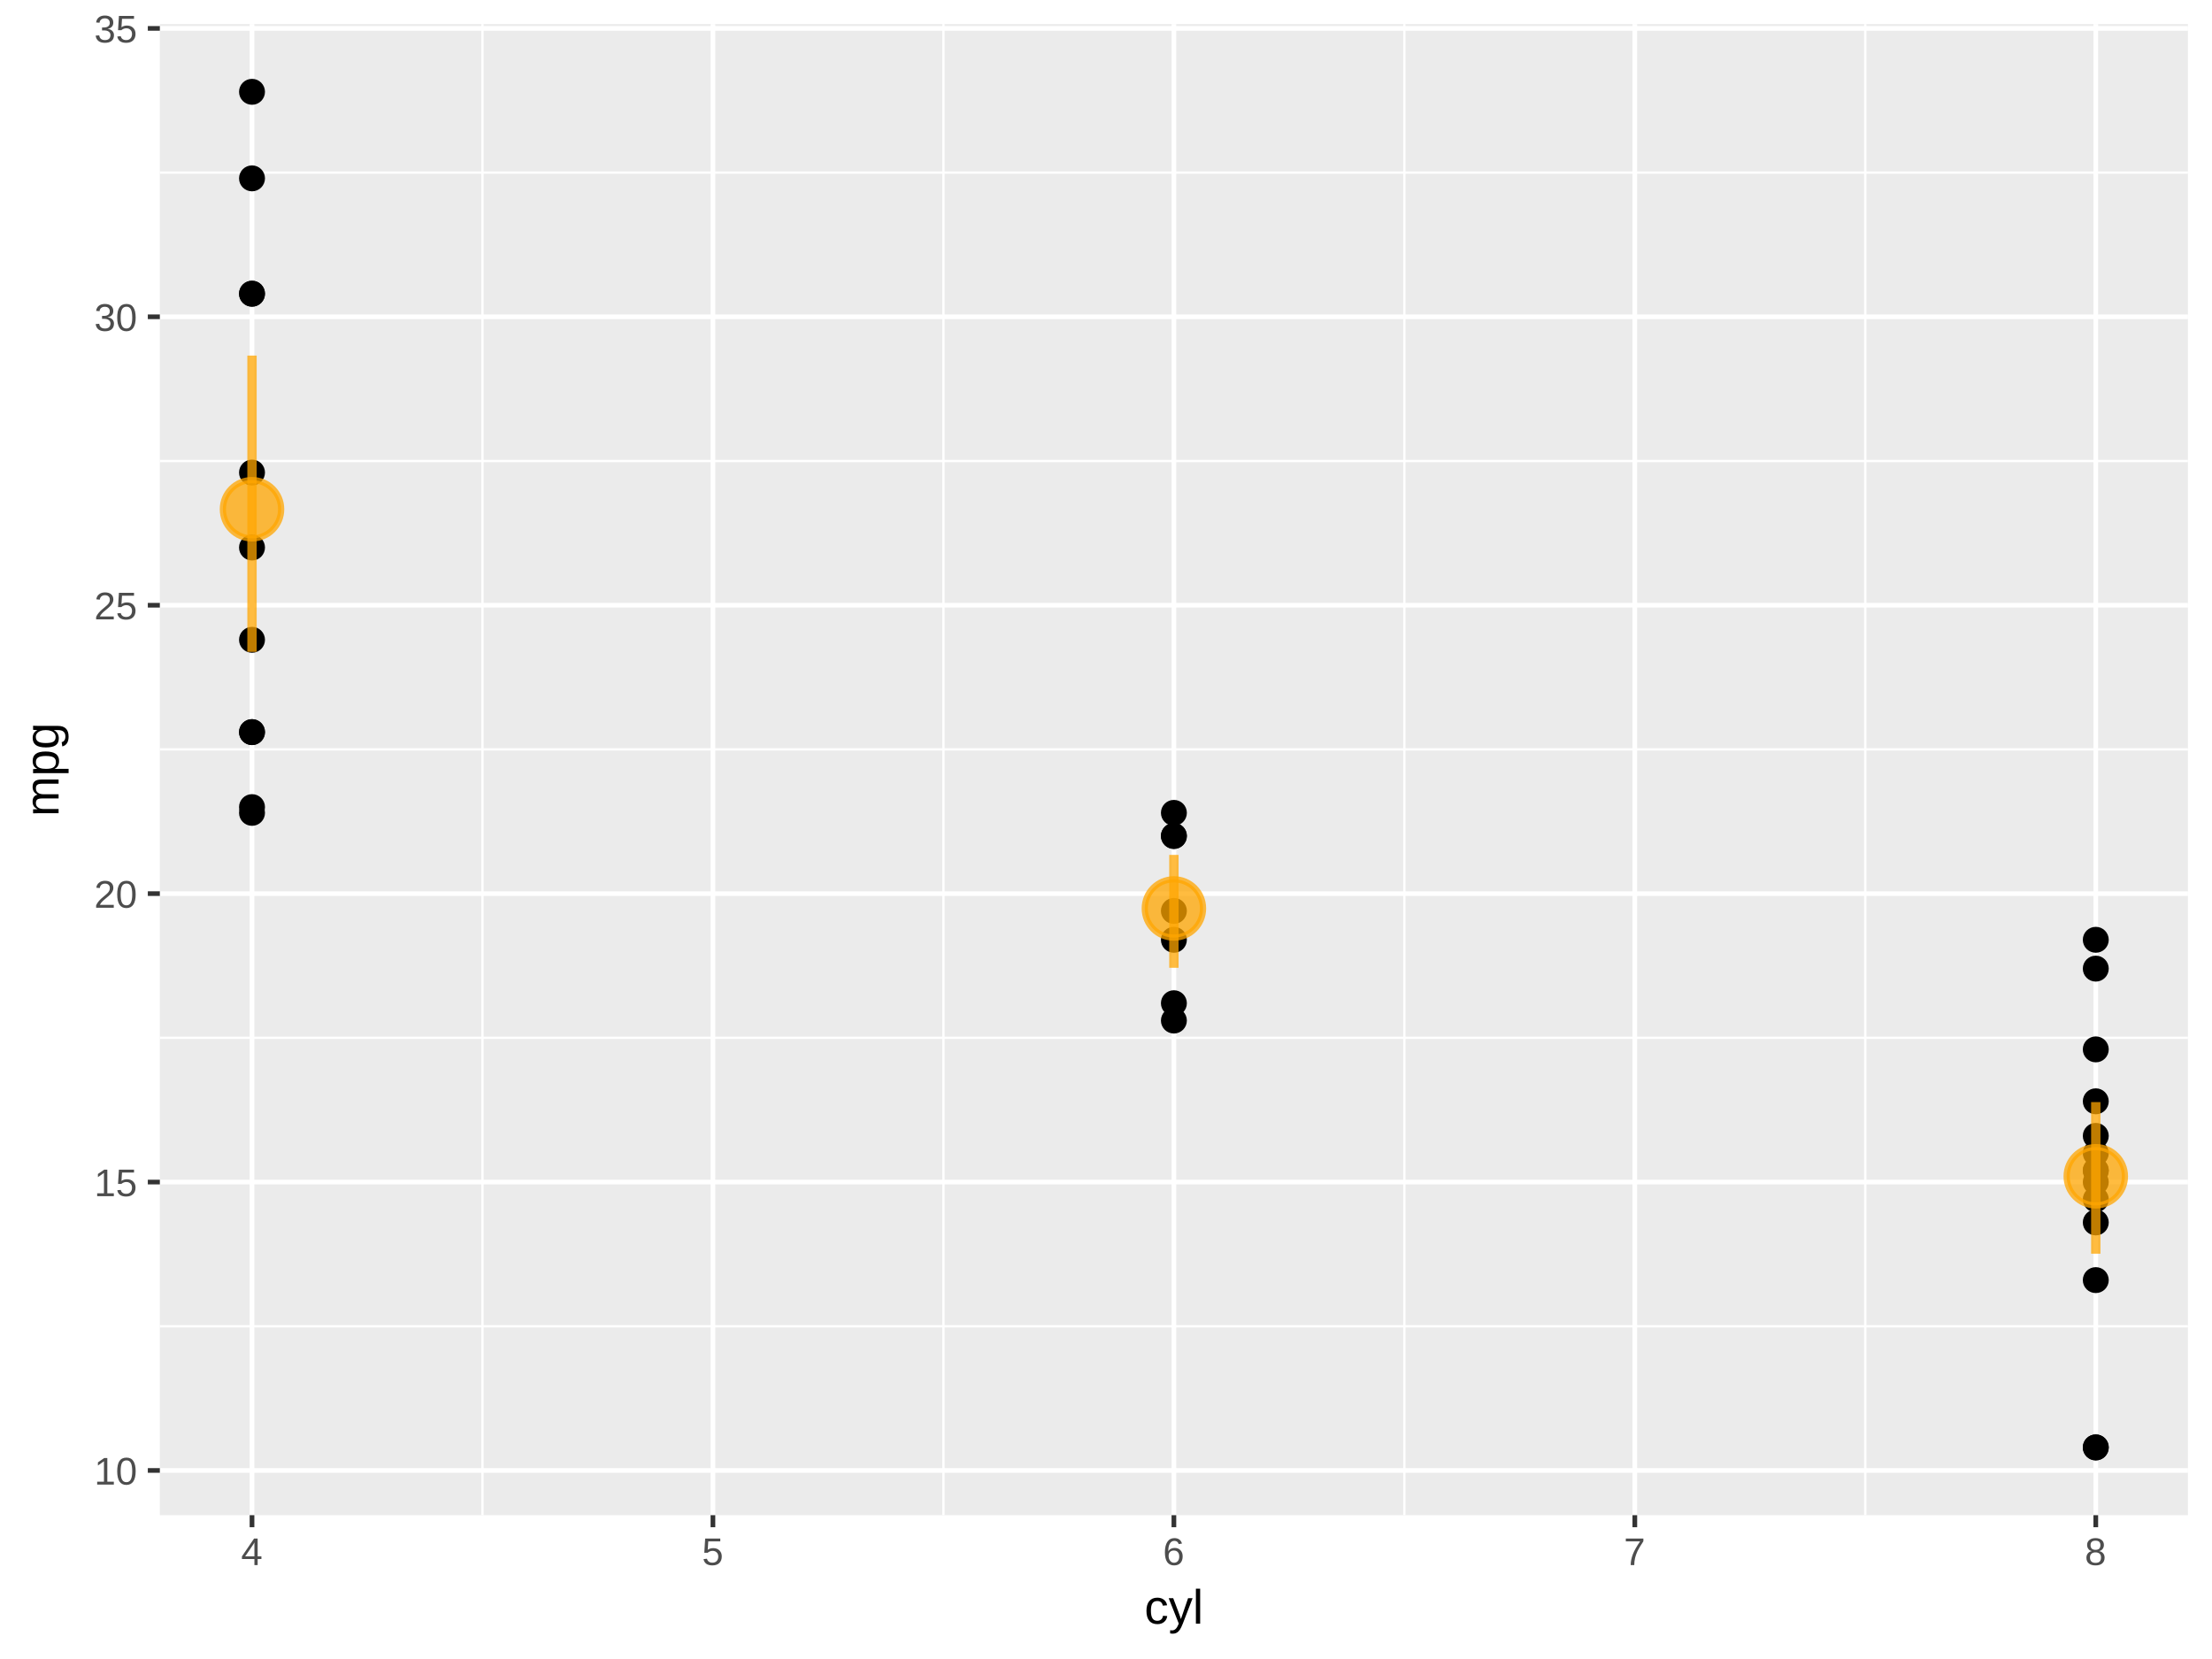
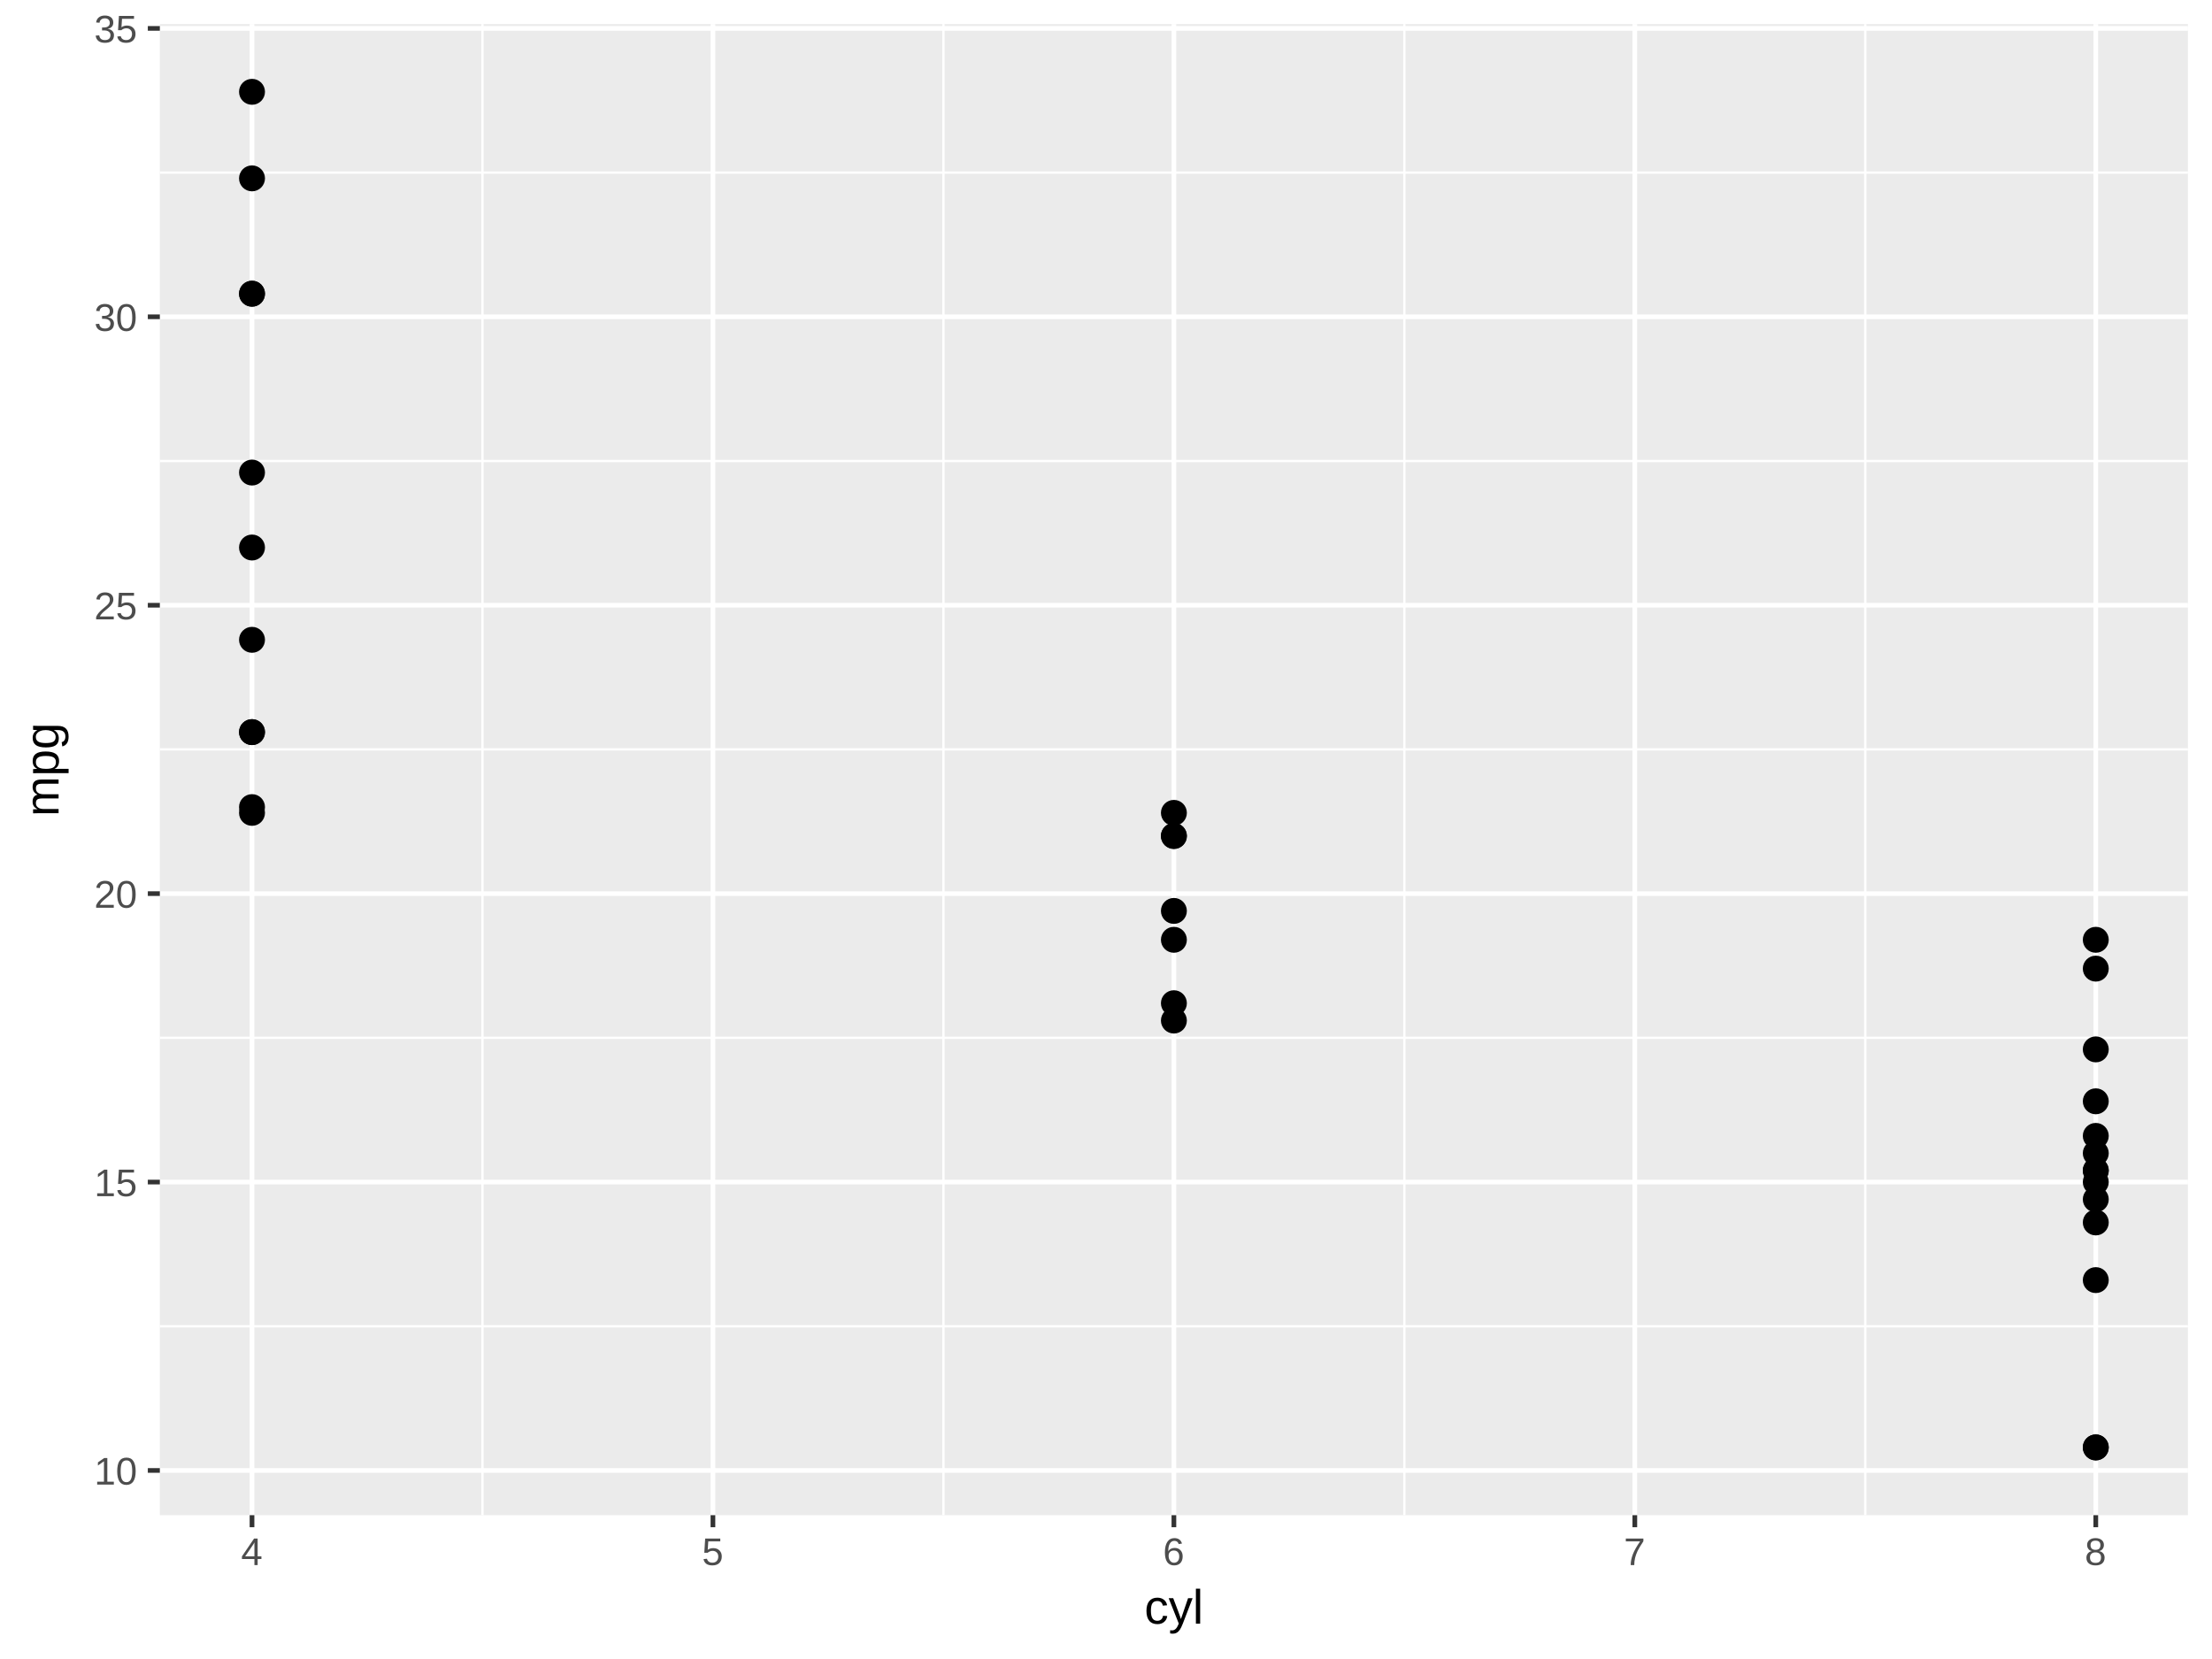
<svg xmlns="http://www.w3.org/2000/svg" viewBox="0 0 504.00 378.00">
  <defs>
    <style type="text/css">
    line, polyline, path, rect, circle {
      fill: none;
      stroke: #000000;
      stroke-linecap: round;
      stroke-linejoin: round;
      stroke-miterlimit: 10.00;
    }
  </style>
  </defs>
  <rect width="100%" height="100%" style="stroke: none; fill: none;" />
  <rect x="0.00" y="0.00" width="504.00" height="378.00" style="stroke-width: 1.07; stroke: #FFFFFF; fill: #FFFFFF;" />
  <defs>
    <clipPath id="cpMzYuNDE2Mnw0OTguNTIxfDM0NS4yMjl8NS40Nzk0NQ==">
      <rect x="36.42" y="5.48" width="462.10" height="339.75" />
    </clipPath>
  </defs>
  <rect x="36.42" y="5.48" width="462.10" height="339.75" style="stroke-width: 1.07; stroke: none; fill: #EBEBEB;" clip-path="url(#cpMzYuNDE2Mnw0OTguNTIxfDM0NS4yMjl8NS40Nzk0NQ==)" />
  <polyline points="36.42,302.19 498.52,302.19 " style="stroke-width: 0.53; stroke: #FFFFFF; stroke-linecap: butt;" clip-path="url(#cpMzYuNDE2Mnw0OTguNTIxfDM0NS4yMjl8NS40Nzk0NQ==)" />
  <polyline points="36.42,236.47 498.52,236.47 " style="stroke-width: 0.53; stroke: #FFFFFF; stroke-linecap: butt;" clip-path="url(#cpMzYuNDE2Mnw0OTguNTIxfDM0NS4yMjl8NS40Nzk0NQ==)" />
  <polyline points="36.42,170.75 498.52,170.75 " style="stroke-width: 0.53; stroke: #FFFFFF; stroke-linecap: butt;" clip-path="url(#cpMzYuNDE2Mnw0OTguNTIxfDM0NS4yMjl8NS40Nzk0NQ==)" />
  <polyline points="36.42,105.04 498.52,105.04 " style="stroke-width: 0.53; stroke: #FFFFFF; stroke-linecap: butt;" clip-path="url(#cpMzYuNDE2Mnw0OTguNTIxfDM0NS4yMjl8NS40Nzk0NQ==)" />
  <polyline points="36.42,39.32 498.52,39.32 " style="stroke-width: 0.53; stroke: #FFFFFF; stroke-linecap: butt;" clip-path="url(#cpMzYuNDE2Mnw0OTguNTIxfDM0NS4yMjl8NS40Nzk0NQ==)" />
  <polyline points="109.93,345.23 109.93,5.48 " style="stroke-width: 0.53; stroke: #FFFFFF; stroke-linecap: butt;" clip-path="url(#cpMzYuNDE2Mnw0OTguNTIxfDM0NS4yMjl8NS40Nzk0NQ==)" />
  <polyline points="214.96,345.23 214.96,5.48 " style="stroke-width: 0.53; stroke: #FFFFFF; stroke-linecap: butt;" clip-path="url(#cpMzYuNDE2Mnw0OTguNTIxfDM0NS4yMjl8NS40Nzk0NQ==)" />
  <polyline points="319.98,345.23 319.98,5.48 " style="stroke-width: 0.53; stroke: #FFFFFF; stroke-linecap: butt;" clip-path="url(#cpMzYuNDE2Mnw0OTguNTIxfDM0NS4yMjl8NS40Nzk0NQ==)" />
  <polyline points="425.00,345.23 425.00,5.48 " style="stroke-width: 0.53; stroke: #FFFFFF; stroke-linecap: butt;" clip-path="url(#cpMzYuNDE2Mnw0OTguNTIxfDM0NS4yMjl8NS40Nzk0NQ==)" />
  <polyline points="36.42,335.04 498.52,335.04 " style="stroke-width: 1.07; stroke: #FFFFFF; stroke-linecap: butt;" clip-path="url(#cpMzYuNDE2Mnw0OTguNTIxfDM0NS4yMjl8NS40Nzk0NQ==)" />
  <polyline points="36.42,269.33 498.52,269.33 " style="stroke-width: 1.07; stroke: #FFFFFF; stroke-linecap: butt;" clip-path="url(#cpMzYuNDE2Mnw0OTguNTIxfDM0NS4yMjl8NS40Nzk0NQ==)" />
  <polyline points="36.42,203.61 498.52,203.61 " style="stroke-width: 1.07; stroke: #FFFFFF; stroke-linecap: butt;" clip-path="url(#cpMzYuNDE2Mnw0OTguNTIxfDM0NS4yMjl8NS40Nzk0NQ==)" />
  <polyline points="36.42,137.90 498.52,137.90 " style="stroke-width: 1.07; stroke: #FFFFFF; stroke-linecap: butt;" clip-path="url(#cpMzYuNDE2Mnw0OTguNTIxfDM0NS4yMjl8NS40Nzk0NQ==)" />
  <polyline points="36.42,72.18 498.52,72.18 " style="stroke-width: 1.07; stroke: #FFFFFF; stroke-linecap: butt;" clip-path="url(#cpMzYuNDE2Mnw0OTguNTIxfDM0NS4yMjl8NS40Nzk0NQ==)" />
  <polyline points="36.42,6.47 498.52,6.47 " style="stroke-width: 1.07; stroke: #FFFFFF; stroke-linecap: butt;" clip-path="url(#cpMzYuNDE2Mnw0OTguNTIxfDM0NS4yMjl8NS40Nzk0NQ==)" />
  <polyline points="57.42,345.23 57.42,5.48 " style="stroke-width: 1.07; stroke: #FFFFFF; stroke-linecap: butt;" clip-path="url(#cpMzYuNDE2Mnw0OTguNTIxfDM0NS4yMjl8NS40Nzk0NQ==)" />
  <polyline points="162.44,345.23 162.44,5.48 " style="stroke-width: 1.07; stroke: #FFFFFF; stroke-linecap: butt;" clip-path="url(#cpMzYuNDE2Mnw0OTguNTIxfDM0NS4yMjl8NS40Nzk0NQ==)" />
  <polyline points="267.47,345.23 267.47,5.48 " style="stroke-width: 1.07; stroke: #FFFFFF; stroke-linecap: butt;" clip-path="url(#cpMzYuNDE2Mnw0OTguNTIxfDM0NS4yMjl8NS40Nzk0NQ==)" />
  <polyline points="372.49,345.23 372.49,5.48 " style="stroke-width: 1.07; stroke: #FFFFFF; stroke-linecap: butt;" clip-path="url(#cpMzYuNDE2Mnw0OTguNTIxfDM0NS4yMjl8NS40Nzk0NQ==)" />
  <polyline points="477.52,345.23 477.52,5.48 " style="stroke-width: 1.07; stroke: #FFFFFF; stroke-linecap: butt;" clip-path="url(#cpMzYuNDE2Mnw0OTguNTIxfDM0NS4yMjl8NS40Nzk0NQ==)" />
  <circle cx="267.47" cy="190.47" r="1.95pt" style="stroke-width: 0.71; fill: #000000;" clip-path="url(#cpMzYuNDE2Mnw0OTguNTIxfDM0NS4yMjl8NS40Nzk0NQ==)" />
  <circle cx="267.47" cy="190.47" r="1.95pt" style="stroke-width: 0.71; fill: #000000;" clip-path="url(#cpMzYuNDE2Mnw0OTguNTIxfDM0NS4yMjl8NS40Nzk0NQ==)" />
  <circle cx="57.42" cy="166.81" r="1.95pt" style="stroke-width: 0.71; fill: #000000;" clip-path="url(#cpMzYuNDE2Mnw0OTguNTIxfDM0NS4yMjl8NS40Nzk0NQ==)" />
  <circle cx="267.47" cy="185.21" r="1.95pt" style="stroke-width: 0.71; fill: #000000;" clip-path="url(#cpMzYuNDE2Mnw0OTguNTIxfDM0NS4yMjl8NS40Nzk0NQ==)" />
  <circle cx="477.52" cy="220.70" r="1.95pt" style="stroke-width: 0.71; fill: #000000;" clip-path="url(#cpMzYuNDE2Mnw0OTguNTIxfDM0NS4yMjl8NS40Nzk0NQ==)" />
  <circle cx="267.47" cy="228.58" r="1.95pt" style="stroke-width: 0.71; fill: #000000;" clip-path="url(#cpMzYuNDE2Mnw0OTguNTIxfDM0NS4yMjl8NS40Nzk0NQ==)" />
  <circle cx="477.52" cy="278.53" r="1.95pt" style="stroke-width: 0.71; fill: #000000;" clip-path="url(#cpMzYuNDE2Mnw0OTguNTIxfDM0NS4yMjl8NS40Nzk0NQ==)" />
  <circle cx="57.42" cy="145.78" r="1.95pt" style="stroke-width: 0.71; fill: #000000;" clip-path="url(#cpMzYuNDE2Mnw0OTguNTIxfDM0NS4yMjl8NS40Nzk0NQ==)" />
  <circle cx="57.42" cy="166.81" r="1.95pt" style="stroke-width: 0.71; fill: #000000;" clip-path="url(#cpMzYuNDE2Mnw0OTguNTIxfDM0NS4yMjl8NS40Nzk0NQ==)" />
  <circle cx="267.47" cy="214.13" r="1.95pt" style="stroke-width: 0.71; fill: #000000;" clip-path="url(#cpMzYuNDE2Mnw0OTguNTIxfDM0NS4yMjl8NS40Nzk0NQ==)" />
  <circle cx="267.47" cy="232.53" r="1.95pt" style="stroke-width: 0.71; fill: #000000;" clip-path="url(#cpMzYuNDE2Mnw0OTguNTIxfDM0NS4yMjl8NS40Nzk0NQ==)" />
  <circle cx="477.52" cy="250.93" r="1.95pt" style="stroke-width: 0.71; fill: #000000;" clip-path="url(#cpMzYuNDE2Mnw0OTguNTIxfDM0NS4yMjl8NS40Nzk0NQ==)" />
  <circle cx="477.52" cy="239.10" r="1.95pt" style="stroke-width: 0.71; fill: #000000;" clip-path="url(#cpMzYuNDE2Mnw0OTguNTIxfDM0NS4yMjl8NS40Nzk0NQ==)" />
  <circle cx="477.52" cy="266.70" r="1.95pt" style="stroke-width: 0.71; fill: #000000;" clip-path="url(#cpMzYuNDE2Mnw0OTguNTIxfDM0NS4yMjl8NS40Nzk0NQ==)" />
  <circle cx="477.52" cy="329.79" r="1.95pt" style="stroke-width: 0.71; fill: #000000;" clip-path="url(#cpMzYuNDE2Mnw0OTguNTIxfDM0NS4yMjl8NS40Nzk0NQ==)" />
  <circle cx="477.52" cy="329.79" r="1.95pt" style="stroke-width: 0.71; fill: #000000;" clip-path="url(#cpMzYuNDE2Mnw0OTguNTIxfDM0NS4yMjl8NS40Nzk0NQ==)" />
  <circle cx="477.52" cy="273.27" r="1.95pt" style="stroke-width: 0.71; fill: #000000;" clip-path="url(#cpMzYuNDE2Mnw0OTguNTIxfDM0NS4yMjl8NS40Nzk0NQ==)" />
  <circle cx="57.42" cy="40.64" r="1.95pt" style="stroke-width: 0.71; fill: #000000;" clip-path="url(#cpMzYuNDE2Mnw0OTguNTIxfDM0NS4yMjl8NS40Nzk0NQ==)" />
  <circle cx="57.42" cy="66.92" r="1.95pt" style="stroke-width: 0.71; fill: #000000;" clip-path="url(#cpMzYuNDE2Mnw0OTguNTIxfDM0NS4yMjl8NS40Nzk0NQ==)" />
  <circle cx="57.42" cy="20.92" r="1.95pt" style="stroke-width: 0.71; fill: #000000;" clip-path="url(#cpMzYuNDE2Mnw0OTguNTIxfDM0NS4yMjl8NS40Nzk0NQ==)" />
  <circle cx="57.42" cy="183.90" r="1.95pt" style="stroke-width: 0.71; fill: #000000;" clip-path="url(#cpMzYuNDE2Mnw0OTguNTIxfDM0NS4yMjl8NS40Nzk0NQ==)" />
  <circle cx="477.52" cy="262.76" r="1.95pt" style="stroke-width: 0.71; fill: #000000;" clip-path="url(#cpMzYuNDE2Mnw0OTguNTIxfDM0NS4yMjl8NS40Nzk0NQ==)" />
  <circle cx="477.52" cy="266.70" r="1.95pt" style="stroke-width: 0.71; fill: #000000;" clip-path="url(#cpMzYuNDE2Mnw0OTguNTIxfDM0NS4yMjl8NS40Nzk0NQ==)" />
  <circle cx="477.52" cy="291.67" r="1.95pt" style="stroke-width: 0.71; fill: #000000;" clip-path="url(#cpMzYuNDE2Mnw0OTguNTIxfDM0NS4yMjl8NS40Nzk0NQ==)" />
  <circle cx="477.52" cy="214.13" r="1.95pt" style="stroke-width: 0.71; fill: #000000;" clip-path="url(#cpMzYuNDE2Mnw0OTguNTIxfDM0NS4yMjl8NS40Nzk0NQ==)" />
  <circle cx="57.42" cy="107.67" r="1.95pt" style="stroke-width: 0.71; fill: #000000;" clip-path="url(#cpMzYuNDE2Mnw0OTguNTIxfDM0NS4yMjl8NS40Nzk0NQ==)" />
  <circle cx="57.42" cy="124.75" r="1.95pt" style="stroke-width: 0.71; fill: #000000;" clip-path="url(#cpMzYuNDE2Mnw0OTguNTIxfDM0NS4yMjl8NS40Nzk0NQ==)" />
  <circle cx="57.42" cy="66.92" r="1.95pt" style="stroke-width: 0.71; fill: #000000;" clip-path="url(#cpMzYuNDE2Mnw0OTguNTIxfDM0NS4yMjl8NS40Nzk0NQ==)" />
  <circle cx="477.52" cy="258.81" r="1.95pt" style="stroke-width: 0.71; fill: #000000;" clip-path="url(#cpMzYuNDE2Mnw0OTguNTIxfDM0NS4yMjl8NS40Nzk0NQ==)" />
  <circle cx="267.47" cy="207.55" r="1.95pt" style="stroke-width: 0.71; fill: #000000;" clip-path="url(#cpMzYuNDE2Mnw0OTguNTIxfDM0NS4yMjl8NS40Nzk0NQ==)" />
  <circle cx="477.52" cy="269.33" r="1.95pt" style="stroke-width: 0.71; fill: #000000;" clip-path="url(#cpMzYuNDE2Mnw0OTguNTIxfDM0NS4yMjl8NS40Nzk0NQ==)" />
  <circle cx="57.42" cy="185.21" r="1.95pt" style="stroke-width: 0.71; fill: #000000;" clip-path="url(#cpMzYuNDE2Mnw0OTguNTIxfDM0NS4yMjl8NS40Nzk0NQ==)" />
-   <line x1="57.42" y1="148.53" x2="57.42" y2="81.02" style="stroke-width: 2.13; stroke: #FFA500; stroke-opacity: 0.75; stroke-linecap: butt;" clip-path="url(#cpMzYuNDE2Mnw0OTguNTIxfDM0NS4yMjl8NS40Nzk0NQ==)" />
-   <line x1="267.47" y1="220.51" x2="267.47" y2="194.79" style="stroke-width: 2.13; stroke: #FFA500; stroke-opacity: 0.75; stroke-linecap: butt;" clip-path="url(#cpMzYuNDE2Mnw0OTguNTIxfDM0NS4yMjl8NS40Nzk0NQ==)" />
-   <line x1="477.52" y1="285.66" x2="477.52" y2="251.11" style="stroke-width: 2.13; stroke: #FFA500; stroke-opacity: 0.75; stroke-linecap: butt;" clip-path="url(#cpMzYuNDE2Mnw0OTguNTIxfDM0NS4yMjl8NS40Nzk0NQ==)" />
-   <circle cx="57.42" cy="116.03" r="4.98pt" style="stroke-width: 1.42; stroke: #FFA500; stroke-opacity: 0.75; fill: #FFA500; fill-opacity: 0.75;" clip-path="url(#cpMzYuNDE2Mnw0OTguNTIxfDM0NS4yMjl8NS40Nzk0NQ==)" />
-   <circle cx="267.47" cy="206.99" r="4.98pt" style="stroke-width: 1.42; stroke: #FFA500; stroke-opacity: 0.75; fill: #FFA500; fill-opacity: 0.75;" clip-path="url(#cpMzYuNDE2Mnw0OTguNTIxfDM0NS4yMjl8NS40Nzk0NQ==)" />
-   <circle cx="477.52" cy="268.01" r="4.98pt" style="stroke-width: 1.42; stroke: #FFA500; stroke-opacity: 0.75; fill: #FFA500; fill-opacity: 0.75;" clip-path="url(#cpMzYuNDE2Mnw0OTguNTIxfDM0NS4yMjl8NS40Nzk0NQ==)" />
  <defs>
    <clipPath id="cpMHw1MDR8Mzc4fDA=">
      <rect x="0.00" y="0.00" width="504.00" height="378.00" />
    </clipPath>
  </defs>
  <g clip-path="url(#cpMHw1MDR8Mzc4fDA=)">
    <text x="21.47" y="338.26" style="font-size: 8.80px; fill: #4D4D4D; font-family: Arial;" textLength="10.01px" lengthAdjust="spacingAndGlyphs">10</text>
  </g>
  <g clip-path="url(#cpMHw1MDR8Mzc4fDA=)">
    <text x="21.47" y="272.55" style="font-size: 8.80px; fill: #4D4D4D; font-family: Arial;" textLength="10.01px" lengthAdjust="spacingAndGlyphs">15</text>
  </g>
  <g clip-path="url(#cpMHw1MDR8Mzc4fDA=)">
    <text x="21.47" y="206.83" style="font-size: 8.80px; fill: #4D4D4D; font-family: Arial;" textLength="10.01px" lengthAdjust="spacingAndGlyphs">20</text>
  </g>
  <g clip-path="url(#cpMHw1MDR8Mzc4fDA=)">
    <text x="21.47" y="141.12" style="font-size: 8.80px; fill: #4D4D4D; font-family: Arial;" textLength="10.01px" lengthAdjust="spacingAndGlyphs">25</text>
  </g>
  <g clip-path="url(#cpMHw1MDR8Mzc4fDA=)">
    <text x="21.47" y="75.40" style="font-size: 8.80px; fill: #4D4D4D; font-family: Arial;" textLength="10.01px" lengthAdjust="spacingAndGlyphs">30</text>
  </g>
  <g clip-path="url(#cpMHw1MDR8Mzc4fDA=)">
    <text x="21.47" y="9.68" style="font-size: 8.80px; fill: #4D4D4D; font-family: Arial;" textLength="10.01px" lengthAdjust="spacingAndGlyphs">35</text>
  </g>
  <polyline points="33.68,335.04 36.42,335.04 " style="stroke-width: 1.07; stroke: #333333; stroke-linecap: butt;" clip-path="url(#cpMHw1MDR8Mzc4fDA=)" />
  <polyline points="33.68,269.33 36.42,269.33 " style="stroke-width: 1.07; stroke: #333333; stroke-linecap: butt;" clip-path="url(#cpMHw1MDR8Mzc4fDA=)" />
  <polyline points="33.68,203.61 36.42,203.61 " style="stroke-width: 1.07; stroke: #333333; stroke-linecap: butt;" clip-path="url(#cpMHw1MDR8Mzc4fDA=)" />
  <polyline points="33.68,137.90 36.42,137.90 " style="stroke-width: 1.07; stroke: #333333; stroke-linecap: butt;" clip-path="url(#cpMHw1MDR8Mzc4fDA=)" />
  <polyline points="33.68,72.18 36.42,72.18 " style="stroke-width: 1.07; stroke: #333333; stroke-linecap: butt;" clip-path="url(#cpMHw1MDR8Mzc4fDA=)" />
  <polyline points="33.68,6.47 36.42,6.47 " style="stroke-width: 1.07; stroke: #333333; stroke-linecap: butt;" clip-path="url(#cpMHw1MDR8Mzc4fDA=)" />
  <polyline points="57.42,347.97 57.42,345.23 " style="stroke-width: 1.07; stroke: #333333; stroke-linecap: butt;" clip-path="url(#cpMHw1MDR8Mzc4fDA=)" />
  <polyline points="162.44,347.97 162.44,345.23 " style="stroke-width: 1.07; stroke: #333333; stroke-linecap: butt;" clip-path="url(#cpMHw1MDR8Mzc4fDA=)" />
  <polyline points="267.47,347.97 267.47,345.23 " style="stroke-width: 1.07; stroke: #333333; stroke-linecap: butt;" clip-path="url(#cpMHw1MDR8Mzc4fDA=)" />
  <polyline points="372.49,347.97 372.49,345.23 " style="stroke-width: 1.07; stroke: #333333; stroke-linecap: butt;" clip-path="url(#cpMHw1MDR8Mzc4fDA=)" />
  <polyline points="477.52,347.97 477.52,345.23 " style="stroke-width: 1.07; stroke: #333333; stroke-linecap: butt;" clip-path="url(#cpMHw1MDR8Mzc4fDA=)" />
  <g clip-path="url(#cpMHw1MDR8Mzc4fDA=)">
    <text x="54.92" y="356.60" style="font-size: 8.80px; fill: #4D4D4D; font-family: Arial;" textLength="5.01px" lengthAdjust="spacingAndGlyphs">4</text>
  </g>
  <g clip-path="url(#cpMHw1MDR8Mzc4fDA=)">
    <text x="159.94" y="356.60" style="font-size: 8.80px; fill: #4D4D4D; font-family: Arial;" textLength="5.01px" lengthAdjust="spacingAndGlyphs">5</text>
  </g>
  <g clip-path="url(#cpMHw1MDR8Mzc4fDA=)">
    <text x="264.97" y="356.60" style="font-size: 8.80px; fill: #4D4D4D; font-family: Arial;" textLength="5.01px" lengthAdjust="spacingAndGlyphs">6</text>
  </g>
  <g clip-path="url(#cpMHw1MDR8Mzc4fDA=)">
    <text x="369.99" y="356.60" style="font-size: 8.80px; fill: #4D4D4D; font-family: Arial;" textLength="5.01px" lengthAdjust="spacingAndGlyphs">7</text>
  </g>
  <g clip-path="url(#cpMHw1MDR8Mzc4fDA=)">
    <text x="475.01" y="356.60" style="font-size: 8.80px; fill: #4D4D4D; font-family: Arial;" textLength="5.01px" lengthAdjust="spacingAndGlyphs">8</text>
  </g>
  <g clip-path="url(#cpMHw1MDR8Mzc4fDA=)">
    <text x="260.75" y="369.95" style="font-size: 11.00px; font-family: Arial;" textLength="13.44px" lengthAdjust="spacingAndGlyphs">cyl</text>
  </g>
  <g clip-path="url(#cpMHw1MDR8Mzc4fDA=)">
    <text transform="translate(13.35,186.05) rotate(-90)" style="font-size: 11.00px; font-family: Arial;" textLength="21.40px" lengthAdjust="spacingAndGlyphs">mpg</text>
  </g>
</svg>
